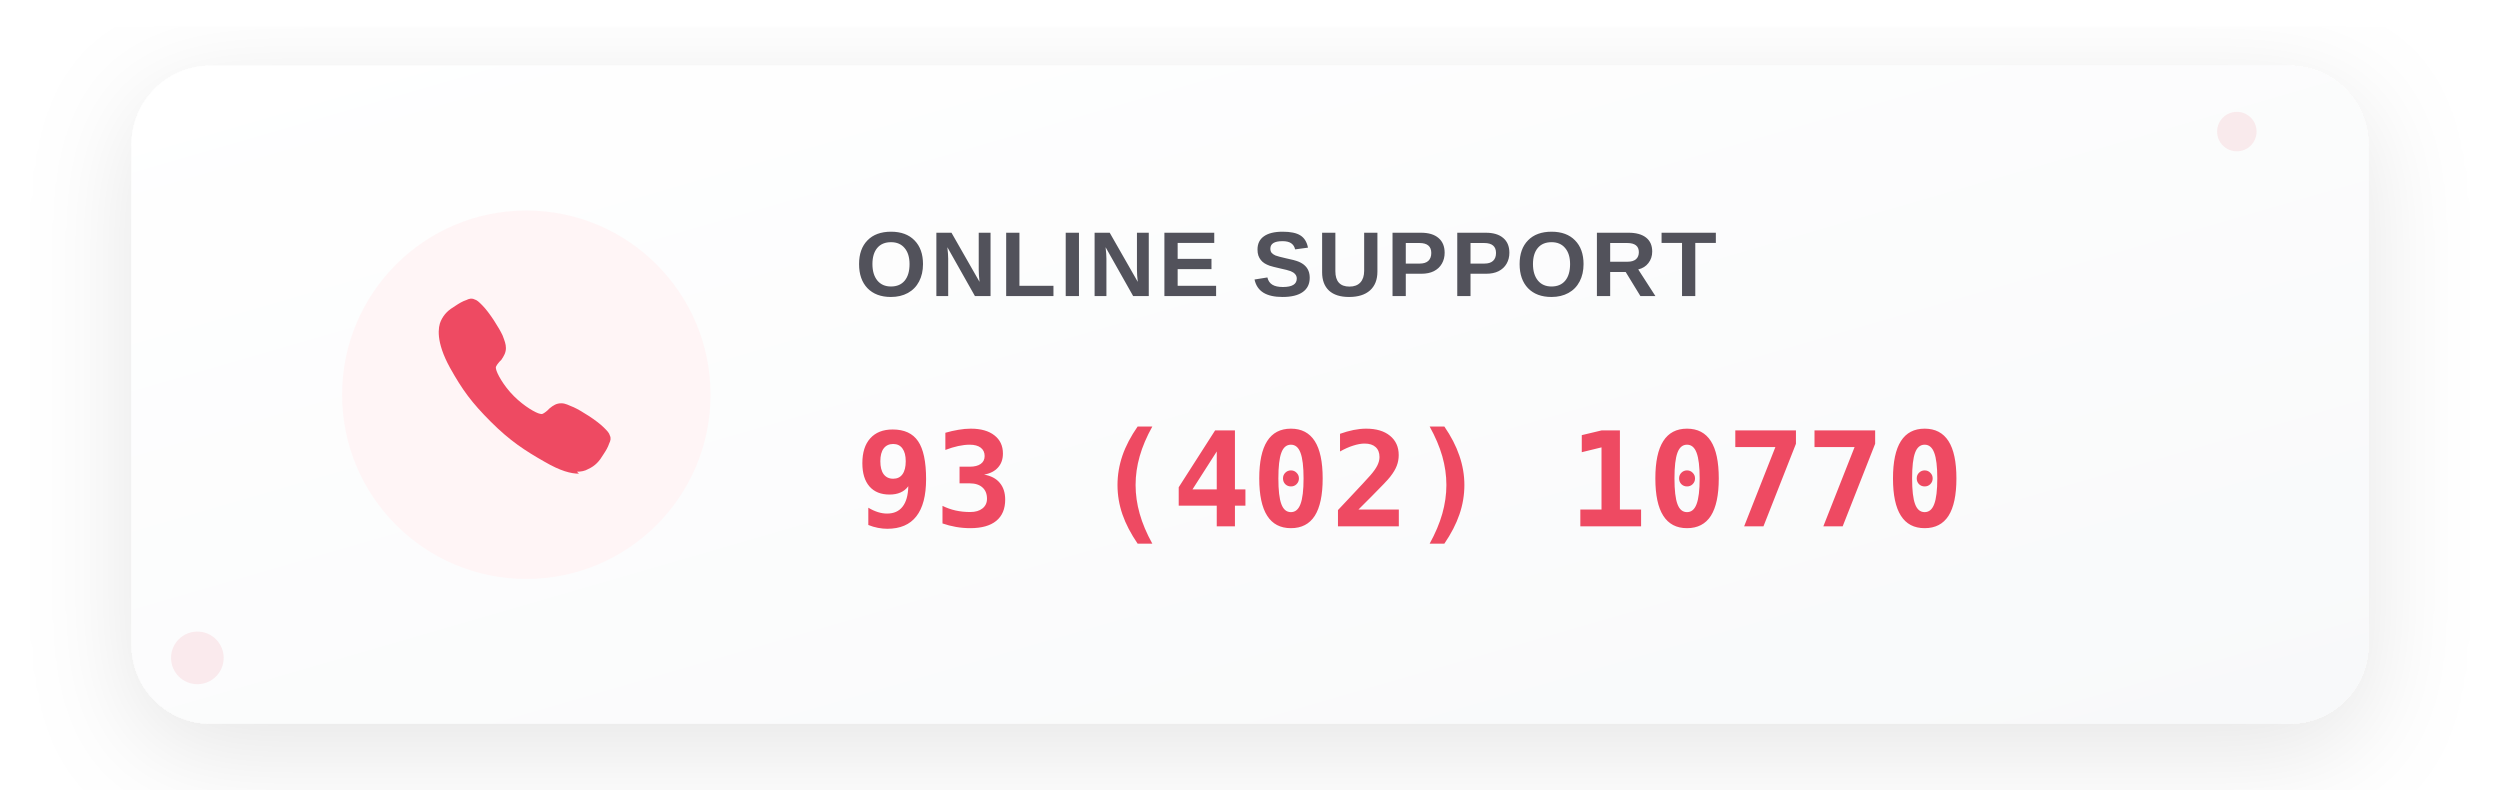
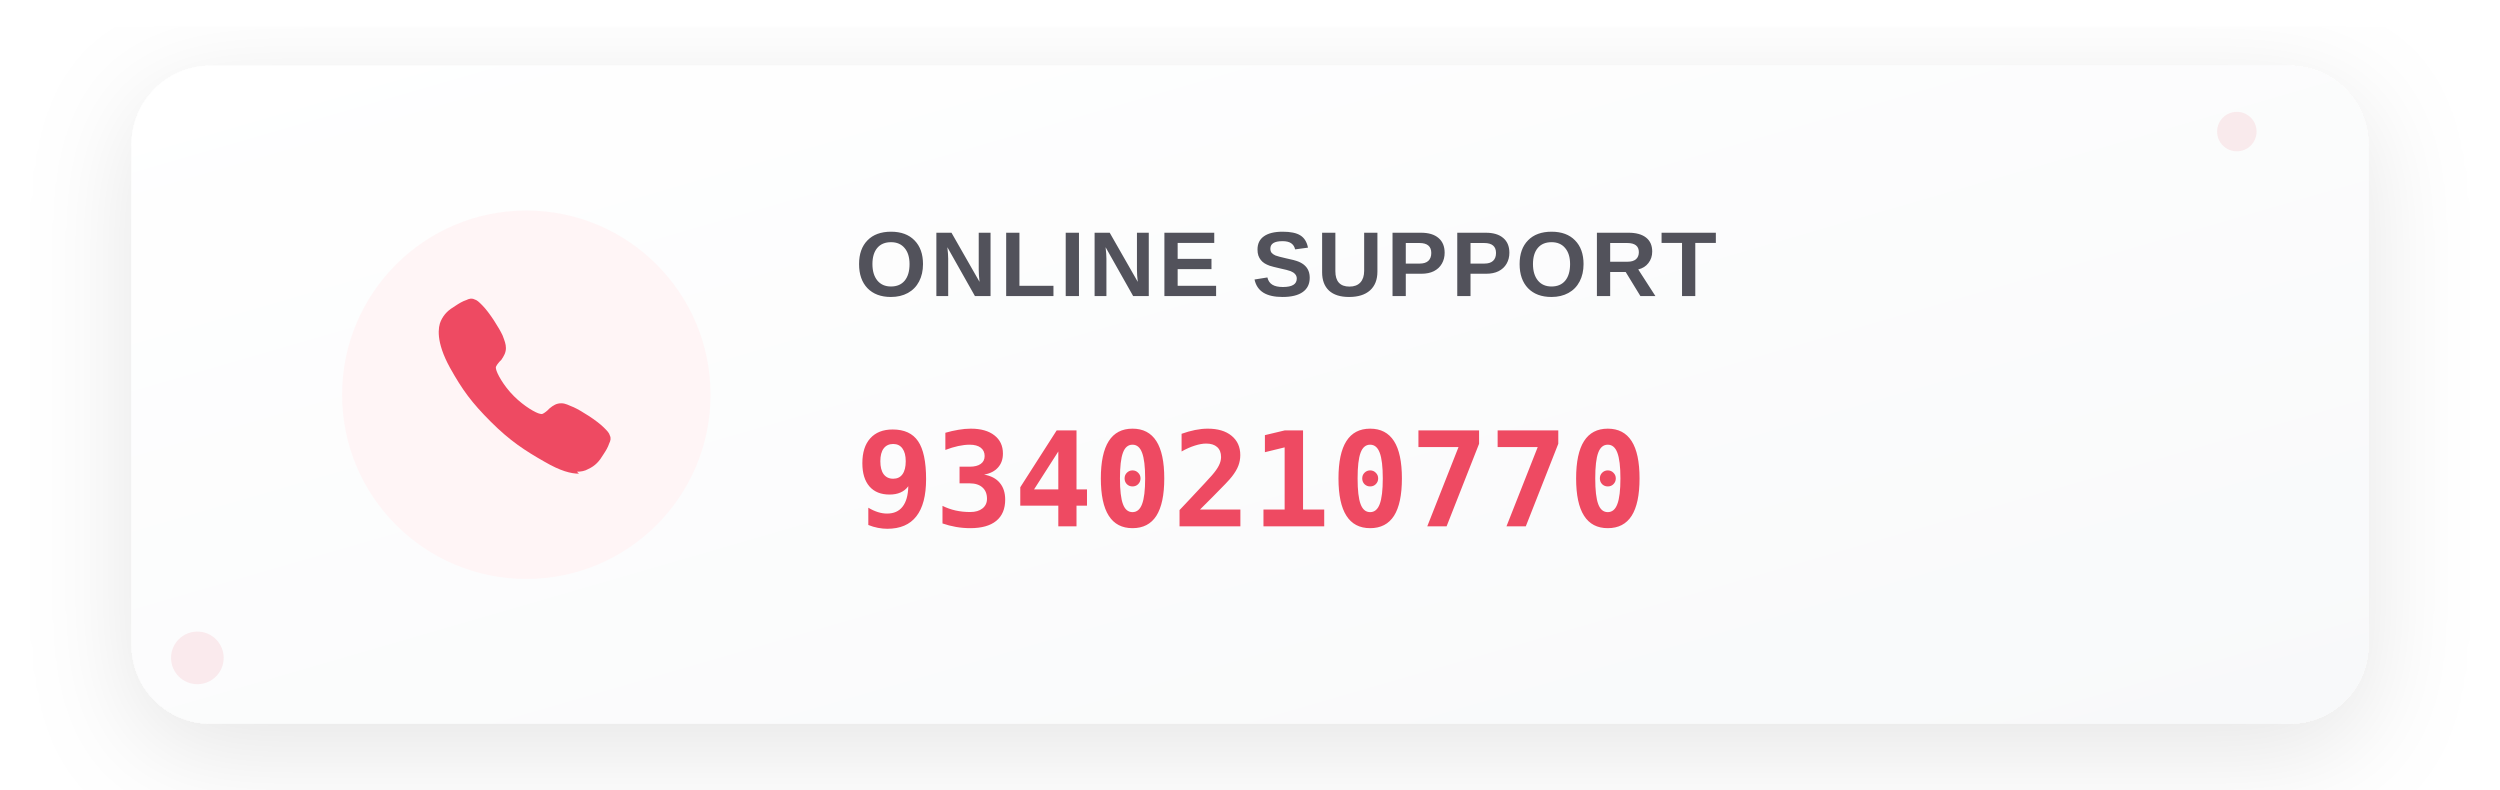
<svg xmlns="http://www.w3.org/2000/svg" viewBox="0 0 380 120">
  <defs>
    <linearGradient id="cardGradient" x1="0%" y1="0%" x2="100%" y2="100%">
      <stop offset="0%" style="stop-color:#ffffff;stop-opacity:1" />
      <stop offset="100%" style="stop-color:#f8f9fa;stop-opacity:1" />
    </linearGradient>
    <filter id="shadow" x="-20%" y="-20%" width="140%" height="140%">
      <feDropShadow dx="0" dy="4" stdDeviation="8" flood-color="#0000001a" />
    </filter>
  </defs>
  <rect x="20" y="10" width="340" height="100" rx="12" fill="url(#cardGradient)" filter="url(#shadow)" />
  <circle cx="80" cy="60" r="28" fill="#fff5f6" />
  <path d="M88 72c-1.2 0-2.8-.4-5.2-1.8-3-1.7-5.3-3.2-8.2-6.1-2.9-2.9-4.3-4.8-6.2-8.2-2.2-4-1.8-6.2-1.4-7.1.5-1.1 1.2-1.7 2.2-2.3.6-.4 1.1-.7 1.7-.9.4-.2.8-.3 1.2-.1.4.1.7.4 1.2.9 1.1 1.1 2.6 3.5 3.1 4.6.3.8.5 1.3.5 1.9 0 .7-.3 1.2-.7 1.8-.1.1-.2.2-.3.3-.5.6-.6.8-.5 1.1.1.6 1.1 2.5 2.7 4.1s3.4 2.6 4 2.7c.3.1.5 0 1.1-.5.1-.1.2-.2.3-.3.6-.5 1.1-.8 1.8-.8s1.1.3 1.9.6c1.1.5 3.5 2 4.6 3.1.5.5.8.8.9 1.2.2.4.1.8-.1 1.2-.2.6-.5 1.1-.9 1.7-.6 1-1.2 1.7-2.3 2.2-.5.3-1.1.4-1.7.4z" fill="#EE4A62" />
  <g transform="translate(130, 45)">
    <text font-family="Arial, sans-serif" font-size="14" font-weight="600" fill="#52525B" letter-spacing="0.5">
      ONLINE SUPPORT
    </text>
    <text y="35" font-family="Consolas, monospace" font-size="20" fill="#EE4A62" font-weight="600">
-       93 (402) 10770
+       9340210770
    </text>
  </g>
  <circle cx="340" cy="20" r="3" fill="#EE4A62" fill-opacity="0.1" />
  <circle cx="30" cy="100" r="4" fill="#EE4A62" fill-opacity="0.1" />
</svg>
